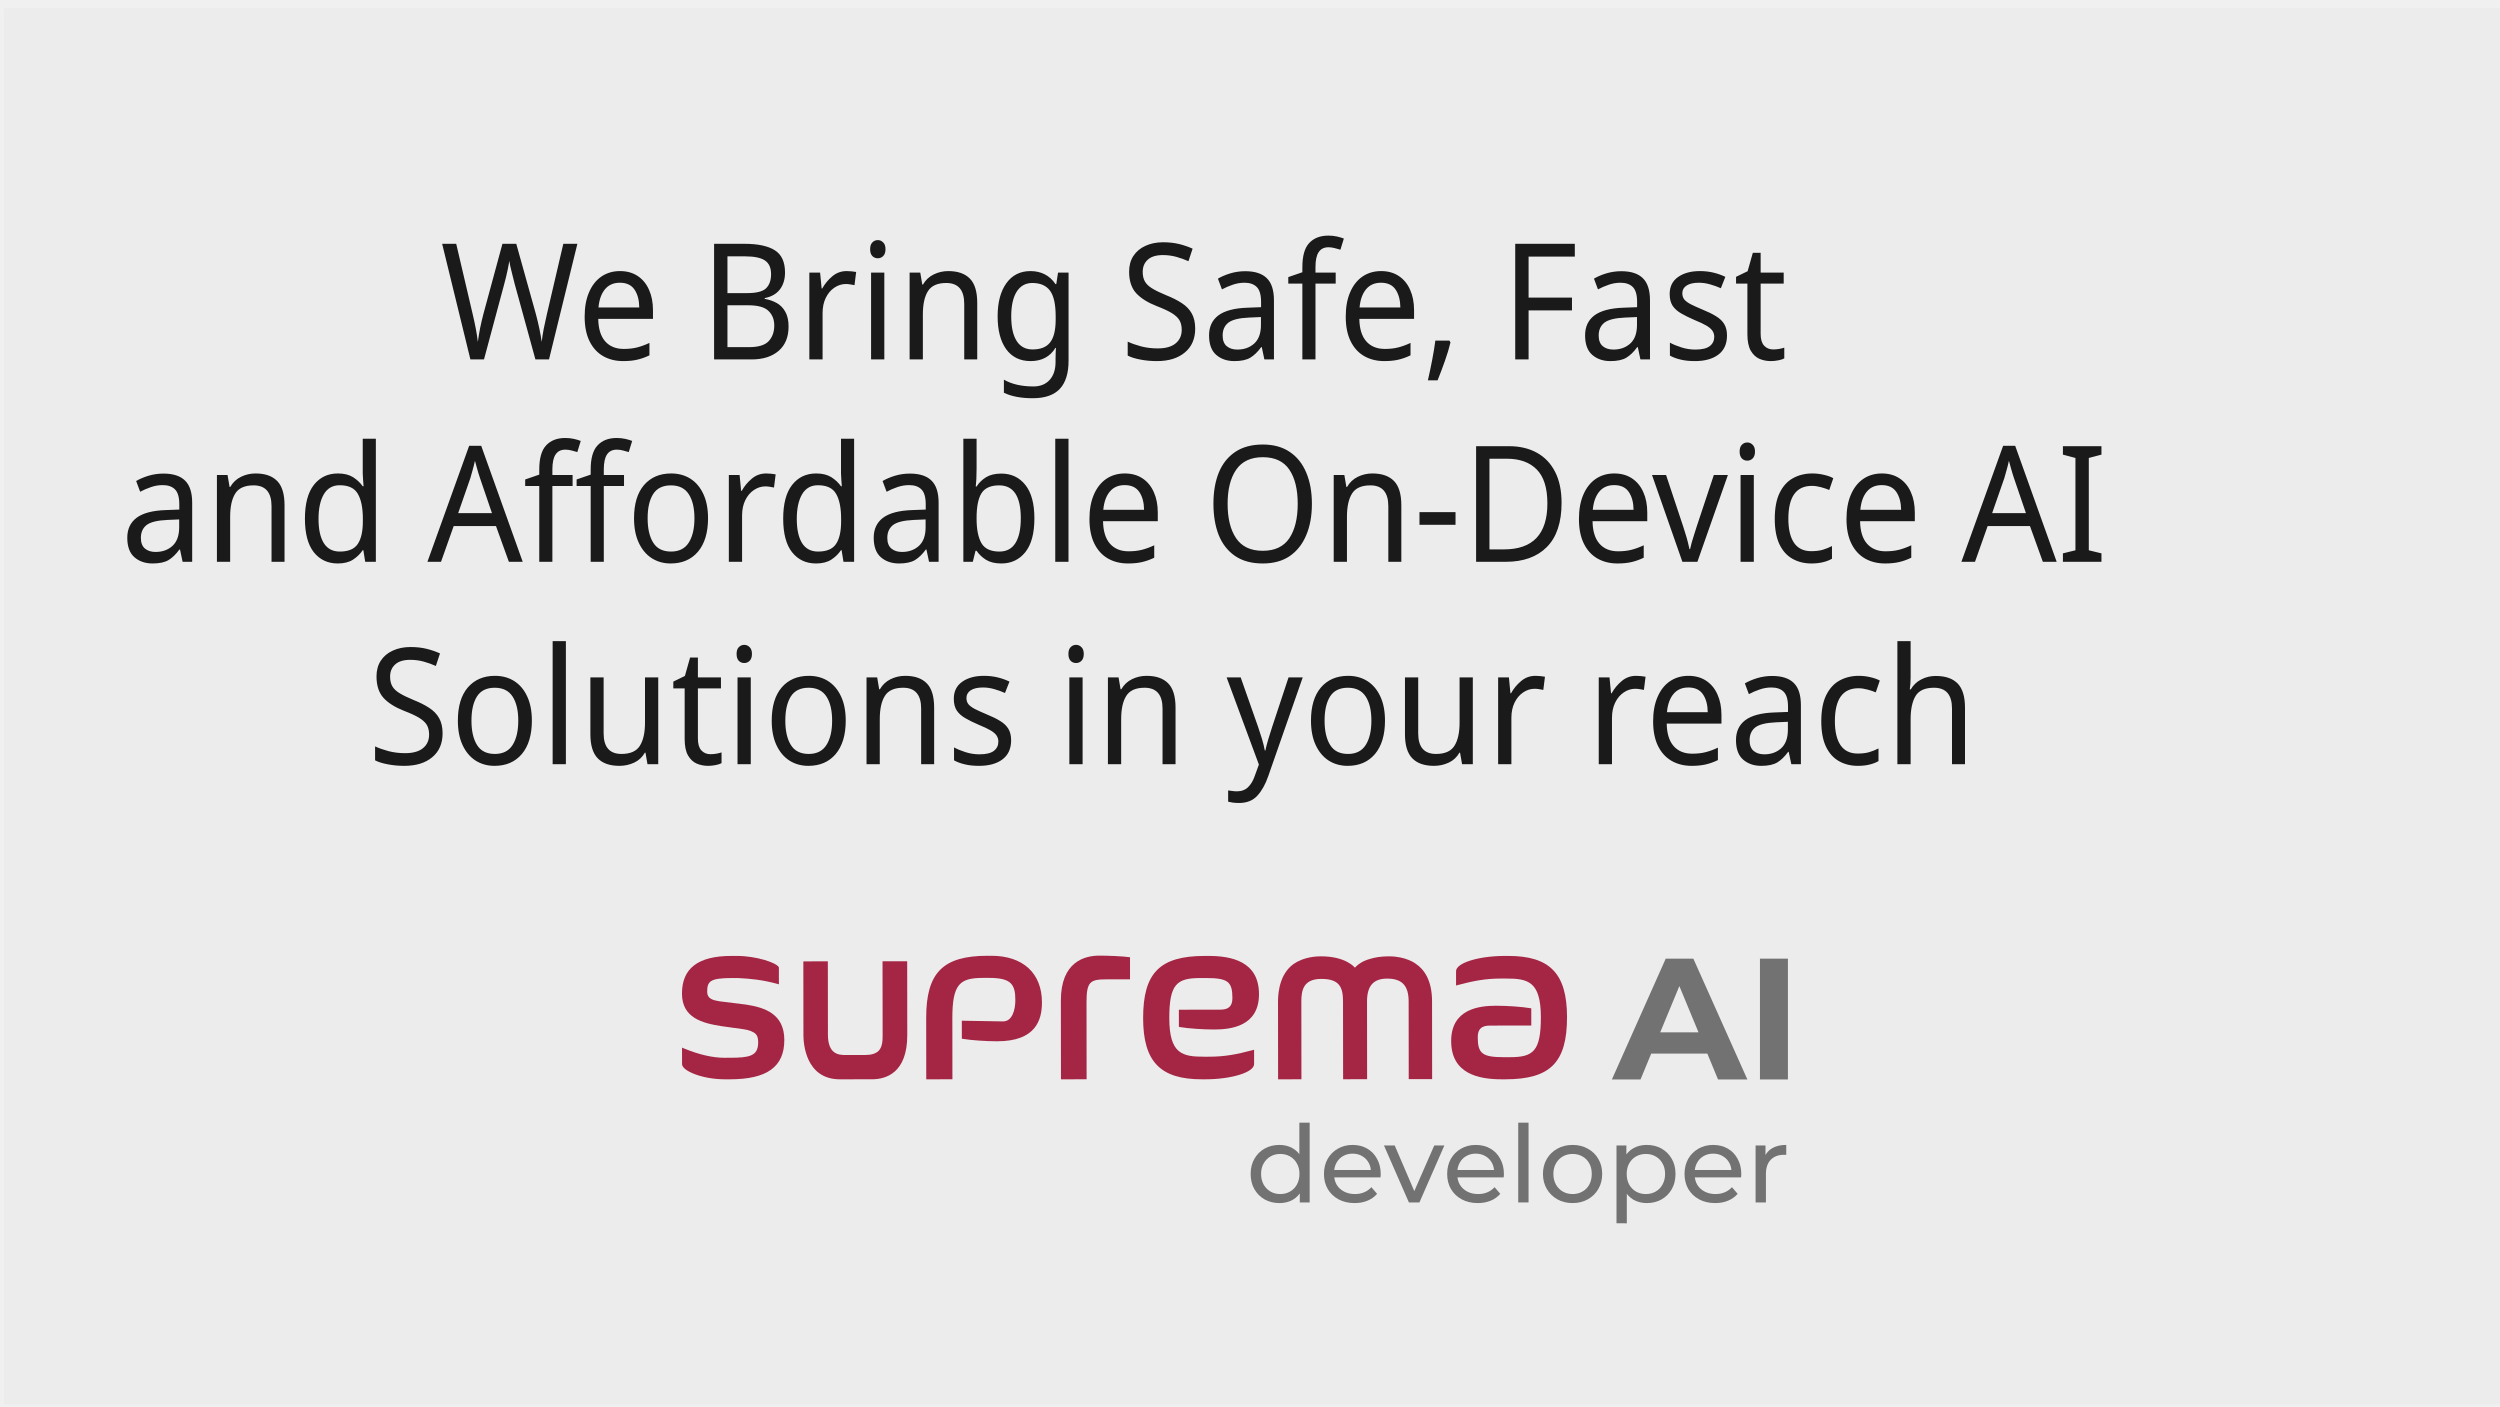
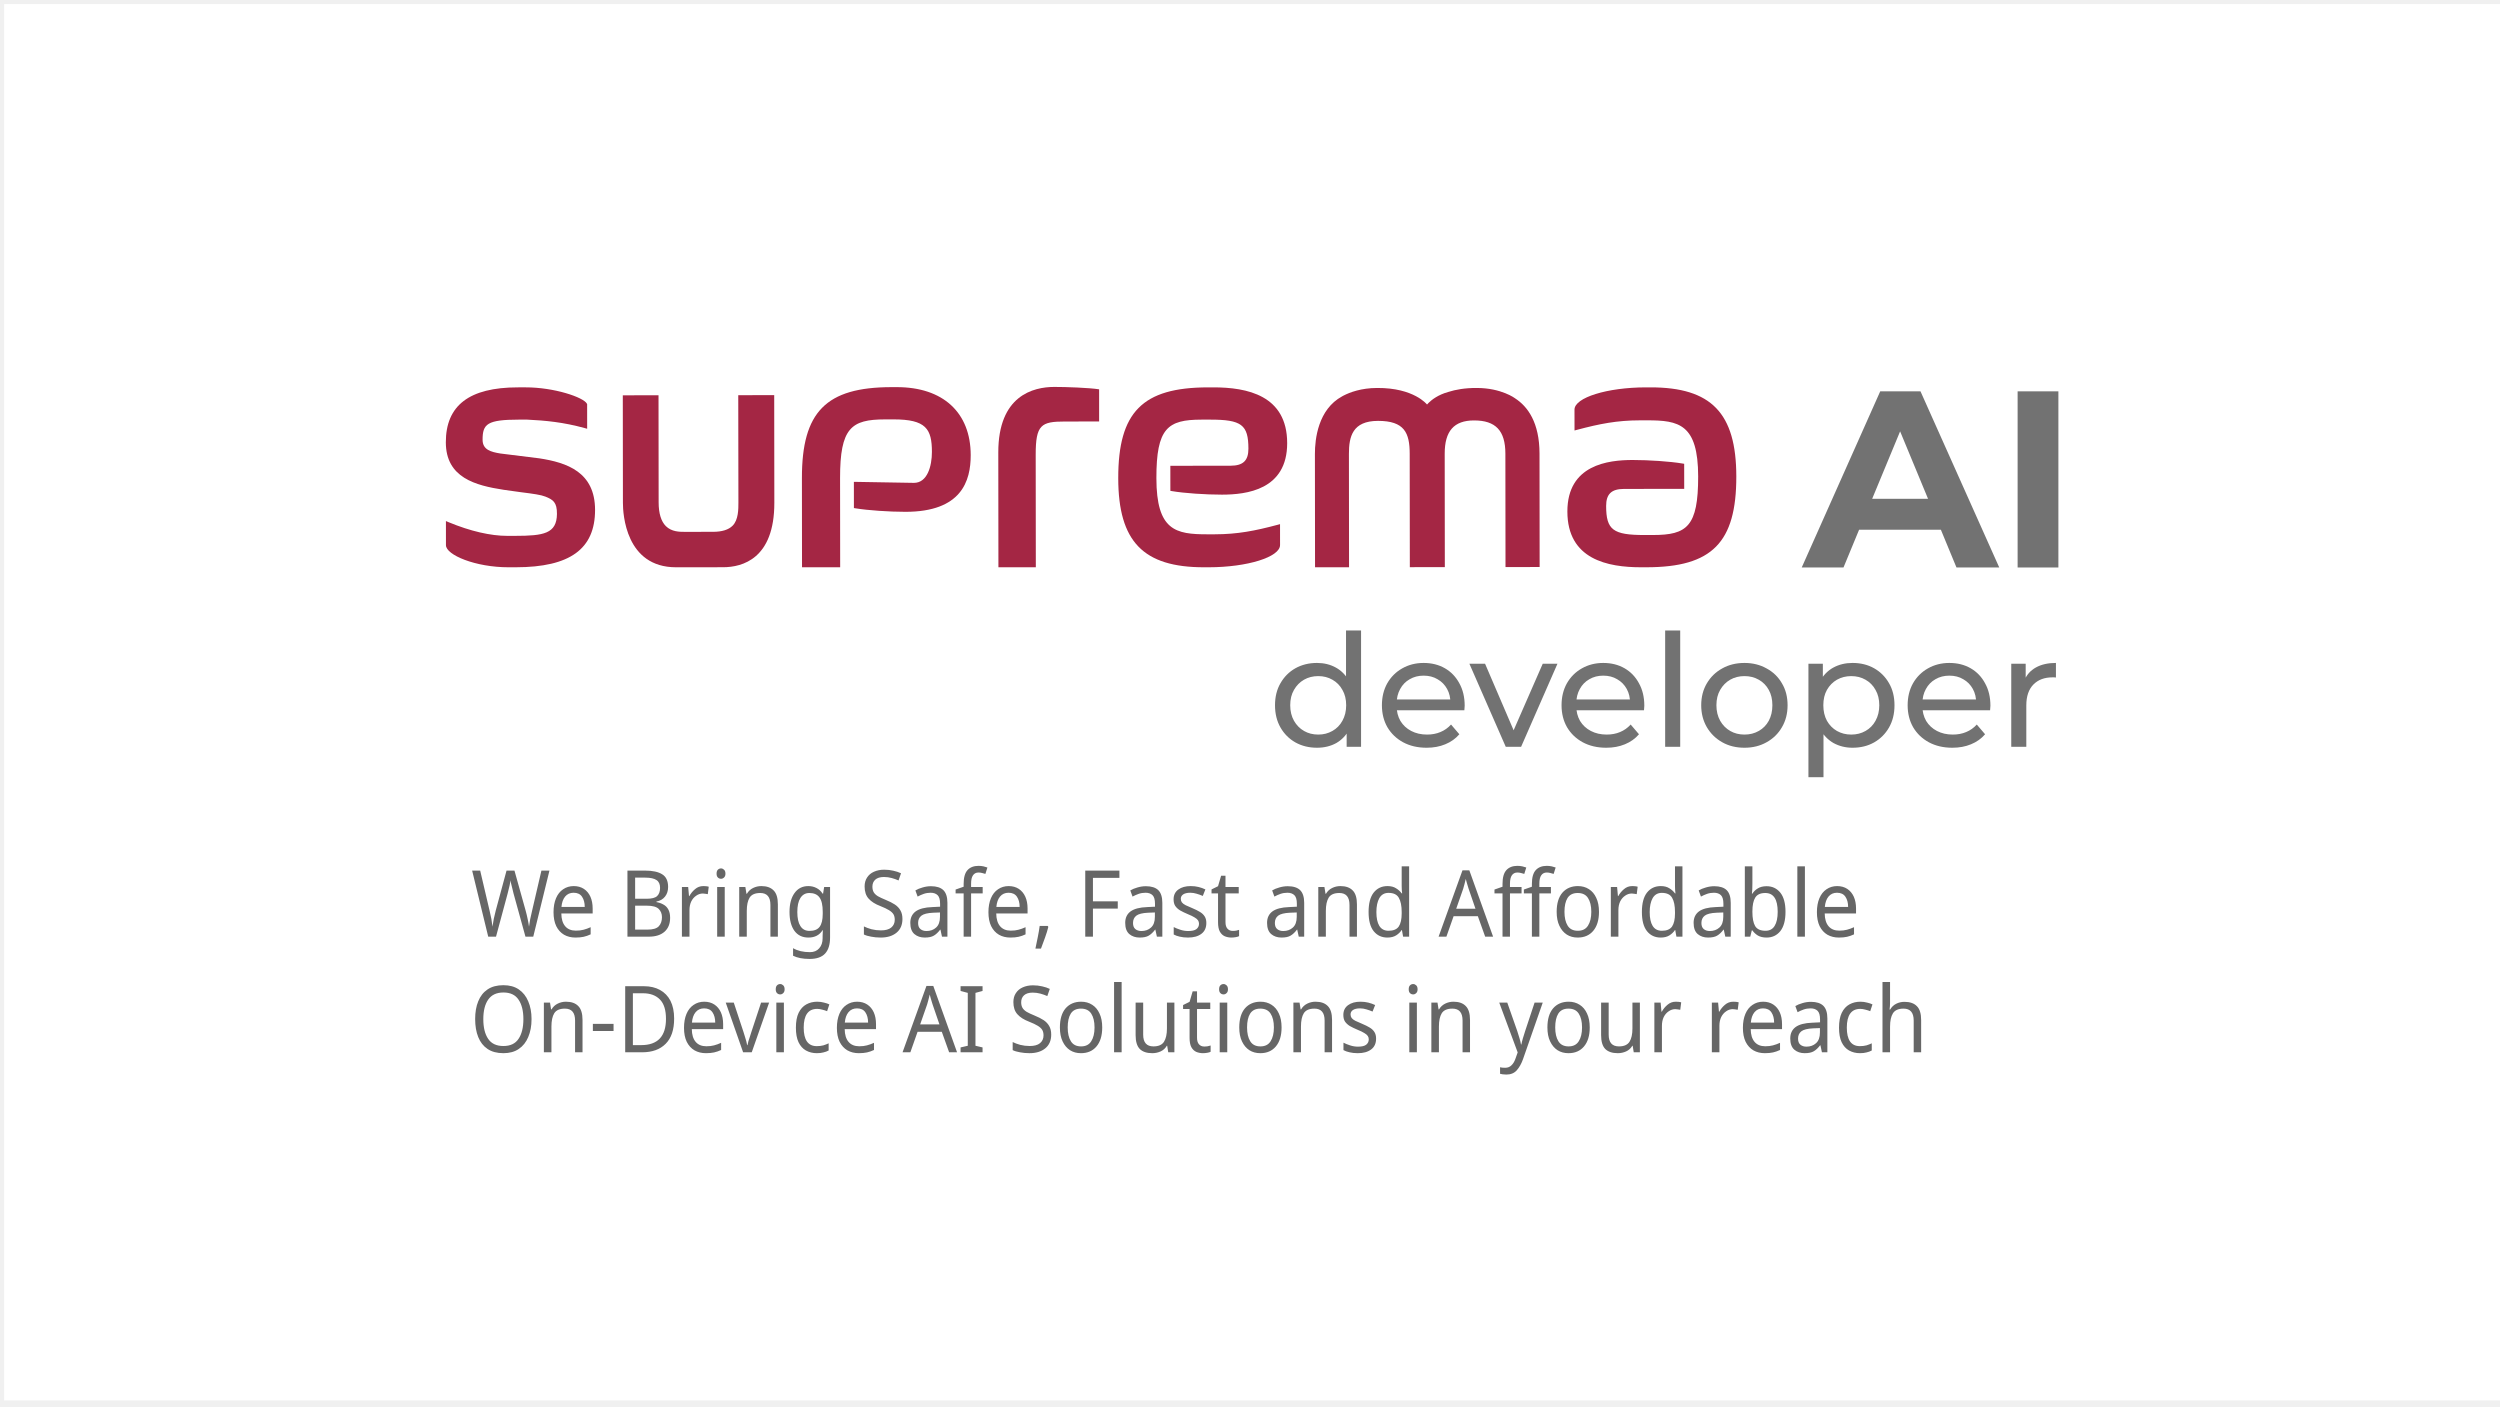
- <svg xmlns="http://www.w3.org/2000/svg" width="317.5mm" height="178.594mm" viewBox="0 0 317.5 178.594" version="1.1" id="svg5" xml:space="preserve">
+ <svg xmlns="http://www.w3.org/2000/svg" xmlns:xlink="http://www.w3.org/1999/xlink" width="317.5mm" height="178.594mm" viewBox="0 0 317.5 178.594" version="1.1" id="svg5" xml:space="preserve">
  <defs id="defs2">
+     <linearGradient id="linearGradient11132">
+       <stop style="stop-color:#333333;stop-opacity:1;" offset="0" id="stop11128" />
+       <stop style="stop-color:#333333;stop-opacity:0;" offset="1" id="stop11130" />
+     </linearGradient>
    <clipPath clipPathUnits="userSpaceOnUse" id="clipPath1881">
      <path d="M 0,595.276 H 841.89 V 0 H 0 Z" id="path1879" />
    </clipPath>
-     <meshgradient id="meshgradient8194" gradientUnits="userSpaceOnUse" x="-17.621" y="136.574">
-       <meshrow id="meshrow8196">
-         <meshpatch id="meshpatch8198">
-           <stop path="c 94.972,0  189.943,0  284.915,0" style="stop-color:#ffffff;stop-opacity:1" id="stop8200" />
-           <stop path="c 0,22.765  0,45.53  0,68.295" style="stop-color:#000000;stop-opacity:1" id="stop8202" />
-           <stop path="c -94.972,0  -189.943,0  -284.915,0" style="stop-color:#ffffff;stop-opacity:1" id="stop8204" />
-           <stop path="c 0,-22.765  0,-45.53  0,-68.295" style="stop-color:#000000;stop-opacity:1" id="stop8206" />
-         </meshpatch>
-       </meshrow>
-     </meshgradient>
+     <linearGradient xlink:href="#linearGradient11132" id="linearGradient11134" x1="22.36" y1="227.304" x2="229.884" y2="227.304" gradientUnits="userSpaceOnUse" gradientTransform="translate(1.973154)" />
  </defs>
+   <rect style="font-weight:500;font-size:11.289px;font-family:Montserrat;-inkscape-font-specification:'Montserrat Medium';text-align:end;text-anchor:end;fill:#ffffff;fill-opacity:1;stroke:#ffffff;stroke-width:0;stroke-linejoin:round;stroke-miterlimit:5.1;paint-order:markers fill stroke;display:inline" id="rect10443" width="317.417" height="177.334" x="-38.67" y="112.579" transform="translate(39.19492,-112.0591)" />
  <g id="layer1" transform="translate(39.19492,-112.0591)">
-     <rect style="fill:#ececec;stroke:#ffffff;stroke-width:0;stroke-linejoin:round;stroke-miterlimit:5.1;paint-order:markers fill stroke" id="rect10443" width="317.417" height="177.334" x="-38.67" y="113.108" />
-     <g id="g1480" transform="matrix(0.6047047,0,0,0.6047047,40.02035,154.4449)">
+     <g id="g1480" transform="matrix(0.881711,0,0,0.881711,6.642651,46.04142)">
      <g id="g1973" transform="translate(-241.3541,33.10125)">
        <g id="g1869" transform="matrix(0.3527778,0,0,-0.3527778,467.0781,113.618)">
          <path d="M 0,0 -11.403,27.535 -22.809,0 Z m 5.241,-12.638 h -33.392 l -6.37,-15.411 h -17.054 l 32.054,71.92 h 16.44 l 32.158,-71.92 H 11.61 Z" style="fill:#727272;fill-opacity:1;fill-rule:nonzero;stroke:none" id="path1871" />
        </g>
        <path d="m 479.981,98.141 h 5.872 v 25.372 h -5.872 z" style="fill:#727272;fill-opacity:1;fill-rule:nonzero;stroke:none;stroke-width:0.353" id="path1873" />
        <g id="g1875" transform="matrix(0.3527778,0,0,-0.3527778,220,210.0001)">
          <g id="g1877" clip-path="url(#clipPath1881)">
            <g id="g1883" transform="translate(214.5947,315.511)">
              <path d="m 0,0 0.063,-43.719 c 0.003,-2.86 0.008,-7.18 -2.368,-9.566 -1.652,-1.666 -4.337,-2.498 -7.978,-2.503 l -11.669,-0.013 c -1.958,-0.002 -5.242,-0.006 -7.603,2.331 -1.951,1.947 -2.946,5.208 -2.952,9.682 l -0.05,43.751 -14.584,-0.016 0.05,-43.963 c 0.005,-4.389 1.071,-26.273 21.709,-26.25 l 19.219,0.022 c 7.81,0.01 20.919,3.442 20.893,26.299 L 14.68,0.017 Z" style="fill:#a42644;fill-opacity:1;fill-rule:nonzero;stroke:none" id="path1885" />
            </g>
            <g id="g1887" transform="translate(133.3916,289.7238)">
              <path d="m 0,0 -15.933,1.979 c -3.843,0.626 -7.25,1.512 -7.254,5.602 -0.007,6.462 1.846,8.214 14.876,8.229 l 3.257,0.004 C 2.613,15.44 9.732,14.76 18.451,12.372 l 1.059,-0.293 -0.011,10.06 -0.096,0.174 c -1.311,2.582 -13.292,6.683 -25.007,6.669 l -3.24,-0.003 C -28.61,28.956 -38.21,21.613 -38.193,6.525 c 0.016,-14.485 12.176,-17.593 23.571,-19.361 l 7.084,-0.989 c 5.175,-0.652 8.174,-1.067 10.004,-1.801 3.067,-1.231 4.768,-2.27 4.709,-7.104 -0.099,-8.031 -5.445,-8.906 -17.027,-8.918 l -3.25,-0.004 c -6.815,-0.008 -15.078,1.913 -23.897,5.554 l -1.158,0.49 0.011,-9.847 c 0.005,-3.996 12.051,-9.039 25.585,-9.024 l 2.975,0.004 c 22.074,0.025 32.342,7.468 32.324,23.44 C 22.72,-5.583 11.233,-1.73 0,0" style="fill:#a42644;fill-opacity:1;fill-rule:nonzero;stroke:none" id="path1889" />
            </g>
            <g id="g1891" transform="translate(279.2861,318.7971)">
              <path d="m 0,0 -2.145,-0.002 c -26.679,-0.031 -36.585,-10.08 -36.554,-37.093 l 0.04,-36.457 15.578,0.018 -0.04,36.4 c -0.023,20.487 4.554,23.944 18.303,23.96 l 3.497,0.004 c 13.257,0.015 15.699,-3.846 15.699,-13.305 0,-5.85 -1.904,-12.606 -7.314,-12.612 l -24.548,0.421 0.011,-10.707 0.701,-0.112 c 4.939,-0.82 13.682,-1.424 20.336,-1.424 22.931,0 26.666,12.6 26.655,23.147 C 30.199,-10.357 18.899,0.021 0,0" style="fill:#a42644;fill-opacity:1;fill-rule:nonzero;stroke:none" id="path1893" />
            </g>
            <g id="g1895" transform="translate(361.9351,317.9055)">
              <path d="m 0,0 c -4.048,0.641 -13.515,0.98 -18.318,0.975 -8.549,-0.01 -22.876,-3.495 -22.85,-26.759 l 0.052,-46.876 15.271,0.017 -0.051,45.874 c -0.014,12.348 2.237,13.612 11.894,13.623 L 0,-13.13 Z" style="fill:#a42644;fill-opacity:1;fill-rule:nonzero;stroke:none" id="path1897" />
            </g>
            <g id="g1899" transform="translate(409.1309,258.7092)">
              <path d="m 0,0 -2.98,-0.003 c -12.95,-0.015 -20.811,1.517 -20.834,22.919 -0.024,20.432 4.566,23.887 18.379,23.903 l 3.491,0.004 c 12.905,0.014 15.693,-2.09 15.704,-11.86 0.006,-4.872 -2.177,-6.956 -7.311,-6.962 l -24.566,-0.028 0.012,-10.229 0.695,-0.117 c 4.875,-0.833 13.637,-1.444 20.375,-1.437 9.952,0.011 26.621,1.921 26.621,21.019 0,19.575 -16.425,22.8 -30.182,22.784 L -2.762,59.991 C -29.488,59.96 -39.42,49.912 -39.389,22.898 c 0.029,-25.851 10.191,-36.39 35.084,-36.362 l 1.892,0.002 c 15.767,0.019 29.097,4.184 29.091,9.086 L 26.669,4.147 25.617,3.863 C 16.453,1.425 9.326,0.011 0,0" style="fill:#a42644;fill-opacity:1;fill-rule:nonzero;stroke:none" id="path1901" />
            </g>
            <g id="g1903" transform="translate(541.7461,291.6574)">
              <path d="m 0,0 c -0.015,12.703 -4.809,19.224 -9.979,22.571 l 0.011,10e-4 c 0,0 -5.616,4.226 -15.62,4.226 -4.87,0.03 -8.706,-0.672 -11.683,-1.63 -4.131,-1.15 -6.699,-3.155 -7.995,-4.427 -0.446,-0.428 -0.663,-0.701 -0.663,-0.701 0,0 -5.301,6.851 -20.342,6.758 -6.571,0 -11.234,-1.82 -13.67,-3.071 -0.086,-0.043 -0.168,-0.087 -0.253,-0.13 -0.136,-0.072 -0.255,-0.139 -0.375,-0.205 C -90.417,18.057 -91.711,5.92 -91.705,-0.104 l 0.052,-46.308 13.885,0.016 -0.05,46.308 c -0.008,6.979 1.422,13.438 11.867,13.45 10.818,0.013 12.939,-4.903 12.948,-13.422 l 0.052,-46.308 14.29,0.016 -0.051,46.308 c -0.011,9.265 3.796,13.58 11.971,13.589 8.841,0.01 12.793,-4.173 12.804,-13.561 l 0.051,-46.307 13.937,0.015 z" style="fill:#a42644;fill-opacity:1;fill-rule:nonzero;stroke:none" id="path1905" />
            </g>
            <g id="g1907" transform="translate(582.707,305.2385)">
              <path d="M 0,0 2.98,0.003 C 15.931,0.018 23.791,-1.514 23.815,-22.915 23.838,-43.348 19.248,-46.803 5.436,-46.818 l -3.492,-0.004 c -12.905,-0.015 -15.693,2.09 -15.704,11.859 -0.006,4.873 2.177,6.957 7.312,6.963 l 24.565,0.027 -0.012,10.229 -0.694,0.117 c -4.876,0.833 -13.637,1.444 -20.376,1.437 -9.951,-0.011 -26.621,-1.921 -26.621,-21.019 0,-19.575 16.426,-22.8 30.183,-22.784 l 2.166,0.003 C 29.488,-59.96 39.42,-49.911 39.39,-22.897 39.36,2.954 29.198,13.492 4.306,13.464 L 2.413,13.462 C -13.354,13.444 -26.684,9.279 -26.678,4.376 l 0.01,-8.523 1.052,0.284 C -16.452,-1.425 -9.325,-0.011 0,0" style="fill:#a42644;fill-opacity:1;fill-rule:nonzero;stroke:none" id="path1909" />
            </g>
          </g>
        </g>
      </g>
      <g aria-label="developers" id="text2029" style="font-weight:500;font-size:22.578px;font-family:Montserrat;-inkscape-font-specification:'Montserrat Medium';text-align:end;text-anchor:end;fill:#727272;stroke:#ffffff;stroke-width:0;stroke-linejoin:round;stroke-miterlimit:5.1;paint-order:markers fill stroke">
        <path d="m 137.714,182.578 q -1.738,0 -3.116,-0.768 -1.355,-0.768 -2.145,-2.145 -0.79,-1.377 -0.79,-3.206 0,-1.829 0.79,-3.183 0.79,-1.377 2.145,-2.145 1.377,-0.768 3.116,-0.768 1.513,0 2.732,0.677 1.219,0.677 1.942,2.032 0.745,1.355 0.745,3.387 0,2.032 -0.722,3.387 -0.7,1.355 -1.919,2.055 -1.219,0.677 -2.777,0.677 z m 0.181,-1.897 q 1.129,0 2.032,-0.519 0.926,-0.519 1.445,-1.468 0.542,-0.971 0.542,-2.235 0,-1.287 -0.542,-2.213 -0.519,-0.948 -1.445,-1.468 -0.903,-0.519 -2.032,-0.519 -1.151,0 -2.055,0.519 -0.903,0.519 -1.445,1.468 -0.542,0.926 -0.542,2.213 0,1.264 0.542,2.235 0.542,0.948 1.445,1.468 0.903,0.519 2.055,0.519 z m 4.087,1.761 v -3.229 l 0.135,-2.777 -0.226,-2.777 v -7.97 h 2.167 v 16.753 z" id="path2085" />
        <path d="m 153.496,182.578 q -1.919,0 -3.387,-0.79 -1.445,-0.79 -2.258,-2.167 -0.79,-1.377 -0.79,-3.161 0,-1.784 0.768,-3.161 0.79,-1.377 2.145,-2.145 1.377,-0.79 3.093,-0.79 1.738,0 3.071,0.768 1.332,0.768 2.077,2.167 0.768,1.377 0.768,3.229 0,0.135 -0.023,0.316 0,0.181 -0.023,0.339 h -10.183 v -1.558 h 9.054 l -0.881,0.542 q 0.023,-1.151 -0.474,-2.055 -0.497,-0.903 -1.377,-1.4 -0.858,-0.519 -2.009,-0.519 -1.129,0 -2.009,0.519 -0.881,0.497 -1.377,1.422 -0.497,0.903 -0.497,2.077 v 0.361 q 0,1.197 0.542,2.145 0.564,0.926 1.558,1.445 0.993,0.519 2.28,0.519 1.061,0 1.919,-0.361 0.881,-0.361 1.535,-1.084 l 1.197,1.4 q -0.813,0.948 -2.032,1.445 -1.197,0.497 -2.687,0.497 z" id="path2087" />
        <path d="m 164.898,182.442 -5.238,-11.966 h 2.258 l 4.651,10.837 h -1.084 l 4.741,-10.837 h 2.122 l -5.238,11.966 z" id="path2089" />
        <path d="m 179.37,182.578 q -1.919,0 -3.387,-0.79 -1.445,-0.79 -2.258,-2.167 -0.79,-1.377 -0.79,-3.161 0,-1.784 0.768,-3.161 0.79,-1.377 2.145,-2.145 1.377,-0.79 3.093,-0.79 1.738,0 3.071,0.768 1.332,0.768 2.077,2.167 0.768,1.377 0.768,3.229 0,0.135 -0.023,0.316 0,0.181 -0.023,0.339 h -10.183 v -1.558 h 9.054 l -0.881,0.542 q 0.023,-1.151 -0.474,-2.055 -0.497,-0.903 -1.377,-1.4 -0.858,-0.519 -2.009,-0.519 -1.129,0 -2.009,0.519 -0.881,0.497 -1.377,1.422 -0.497,0.903 -0.497,2.077 v 0.361 q 0,1.197 0.542,2.145 0.564,0.926 1.558,1.445 0.993,0.519 2.28,0.519 1.061,0 1.919,-0.361 0.881,-0.361 1.535,-1.084 l 1.197,1.4 q -0.813,0.948 -2.032,1.445 -1.197,0.497 -2.687,0.497 z" id="path2091" />
        <path d="m 187.859,182.442 v -16.753 h 2.167 v 16.753 z" id="path2093" />
        <path d="m 199.284,182.578 q -1.806,0 -3.206,-0.79 -1.4,-0.79 -2.213,-2.167 -0.813,-1.4 -0.813,-3.161 0,-1.784 0.813,-3.161 0.813,-1.377 2.213,-2.145 1.4,-0.79 3.206,-0.79 1.784,0 3.183,0.79 1.422,0.768 2.213,2.145 0.813,1.355 0.813,3.161 0,1.784 -0.813,3.161 -0.79,1.377 -2.213,2.167 -1.4,0.79 -3.183,0.79 z m 0,-1.897 q 1.151,0 2.055,-0.519 0.926,-0.519 1.445,-1.468 0.519,-0.971 0.519,-2.235 0,-1.287 -0.519,-2.213 -0.519,-0.948 -1.445,-1.468 -0.903,-0.519 -2.055,-0.519 -1.151,0 -2.055,0.519 -0.903,0.519 -1.445,1.468 -0.542,0.926 -0.542,2.213 0,1.264 0.542,2.235 0.542,0.948 1.445,1.468 0.903,0.519 2.055,0.519 z" id="path2095" />
        <path d="m 214.84,182.578 q -1.49,0 -2.732,-0.677 -1.219,-0.7 -1.964,-2.055 -0.722,-1.355 -0.722,-3.387 0,-2.032 0.7,-3.387 0.722,-1.355 1.942,-2.032 1.242,-0.677 2.777,-0.677 1.761,0 3.116,0.768 1.355,0.768 2.145,2.145 0.79,1.355 0.79,3.183 0,1.829 -0.79,3.206 -0.79,1.377 -2.145,2.145 -1.355,0.768 -3.116,0.768 z m -6.344,4.245 v -16.346 h 2.077 v 3.229 l -0.135,2.777 0.226,2.777 v 7.564 z m 6.164,-6.141 q 1.151,0 2.055,-0.519 0.926,-0.519 1.445,-1.468 0.542,-0.971 0.542,-2.235 0,-1.287 -0.542,-2.213 -0.519,-0.948 -1.445,-1.468 -0.903,-0.519 -2.055,-0.519 -1.129,0 -2.055,0.519 -0.903,0.519 -1.445,1.468 -0.519,0.926 -0.519,2.213 0,1.264 0.519,2.235 0.542,0.948 1.445,1.468 0.926,0.519 2.055,0.519 z" id="path2097" />
        <path d="m 229.222,182.578 q -1.919,0 -3.387,-0.79 -1.445,-0.79 -2.258,-2.167 -0.79,-1.377 -0.79,-3.161 0,-1.784 0.768,-3.161 0.79,-1.377 2.145,-2.145 1.377,-0.79 3.093,-0.79 1.738,0 3.071,0.768 1.332,0.768 2.077,2.167 0.768,1.377 0.768,3.229 0,0.135 -0.023,0.316 0,0.181 -0.023,0.339 h -10.183 v -1.558 h 9.054 l -0.881,0.542 q 0.023,-1.151 -0.474,-2.055 -0.497,-0.903 -1.377,-1.4 -0.858,-0.519 -2.009,-0.519 -1.129,0 -2.009,0.519 -0.881,0.497 -1.377,1.422 -0.497,0.903 -0.497,2.077 v 0.361 q 0,1.197 0.542,2.145 0.564,0.926 1.558,1.445 0.993,0.519 2.28,0.519 1.061,0 1.919,-0.361 0.881,-0.361 1.535,-1.084 l 1.197,1.4 q -0.813,0.948 -2.032,1.445 -1.197,0.497 -2.687,0.497 z" id="path2099" />
        <path d="m 237.711,182.442 v -11.966 h 2.077 v 3.251 l -0.203,-0.813 q 0.497,-1.242 1.671,-1.897 1.174,-0.655 2.89,-0.655 v 2.1 q -0.135,-0.023 -0.271,-0.023 -0.113,0 -0.226,0 -1.738,0 -2.754,1.039 -1.016,1.039 -1.016,3.003 v 5.961 z" id="path2101" />
      </g>
    </g>
-     <text xml:space="preserve" style="font-weight:500;font-size:19.756px;font-family:Montserrat;-inkscape-font-specification:'Montserrat Medium';text-align:end;text-anchor:end;fill:url(#meshgradient8194);fill-opacity:1;stroke:#ffffff;stroke-width:0;stroke-linejoin:round;stroke-miterlimit:5.1;paint-order:markers fill stroke" x="127" y="151.529" id="text7769" transform="scale(0.9608407,1.040755)">
-       <tspan id="tspan7767" x="127" y="151.529" style="font-size:19.756px;text-align:center;text-anchor:middle;fill:#1a1a1a;fill-opacity:1;stroke-width:0">We Bring Safe, Fast </tspan>
-       <tspan x="127" y="176.223" style="font-size:19.756px;text-align:center;text-anchor:middle;fill:#1a1a1a;fill-opacity:1;stroke-width:0" id="tspan7873">and Affordable On-Device AI </tspan>
-       <tspan x="127" y="200.918" style="font-size:19.756px;text-align:center;text-anchor:middle;fill:#1a1a1a;fill-opacity:1;stroke-width:0" id="tspan7875">Solutions in your reach</tspan>
+     <text xml:space="preserve" style="font-weight:500;font-size:11.289px;font-family:Montserrat;-inkscape-font-specification:'Montserrat Medium';text-align:end;text-anchor:end;fill:#666666;fill-opacity:1;stroke:#ffffff;stroke-width:0;stroke-linejoin:round;stroke-miterlimit:5.1;paint-order:markers fill stroke" x="125.027" y="221.966" id="text7769" transform="scale(0.9608407,1.040755)">
+       <tspan x="125.027" y="221.966" style="font-size:11.289px;text-align:center;text-anchor:middle;fill:#666666;fill-opacity:1;stroke-width:0" id="tspan7873">We Bring Safe, Fast and Affordable </tspan>
+       <tspan x="125.027" y="236.077" style="font-size:11.289px;text-align:center;text-anchor:middle;fill:#666666;fill-opacity:1;stroke-width:0" id="tspan7875">On-Device AI Solutions in your reach</tspan>
    </text>
  </g>
  <g id="layer2" />
</svg>
